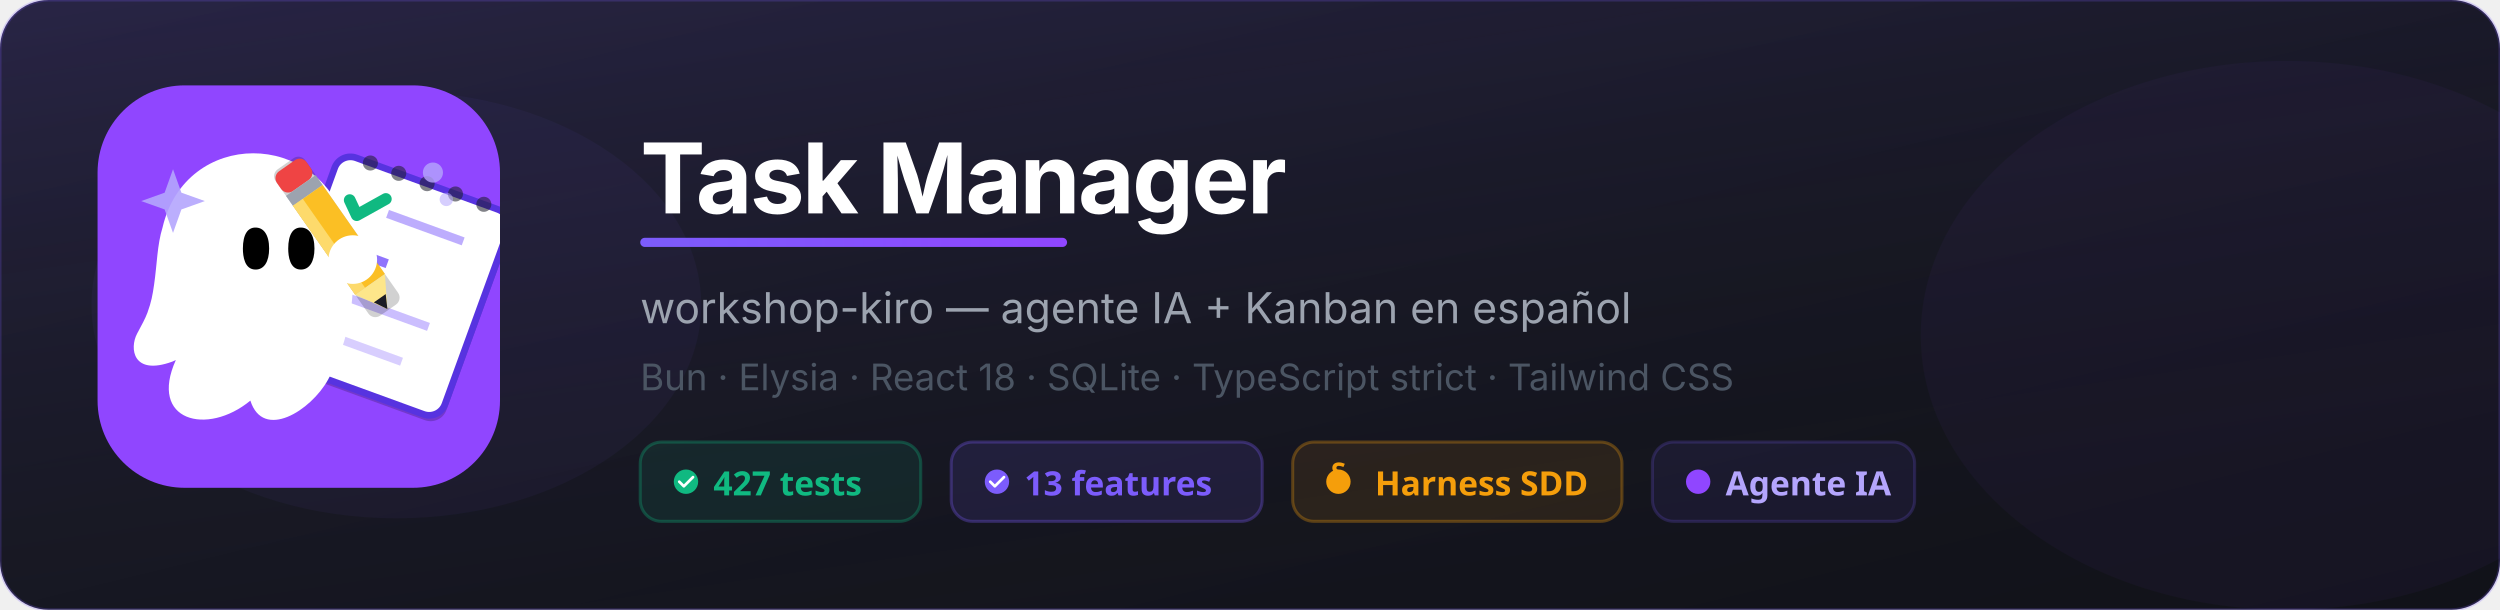
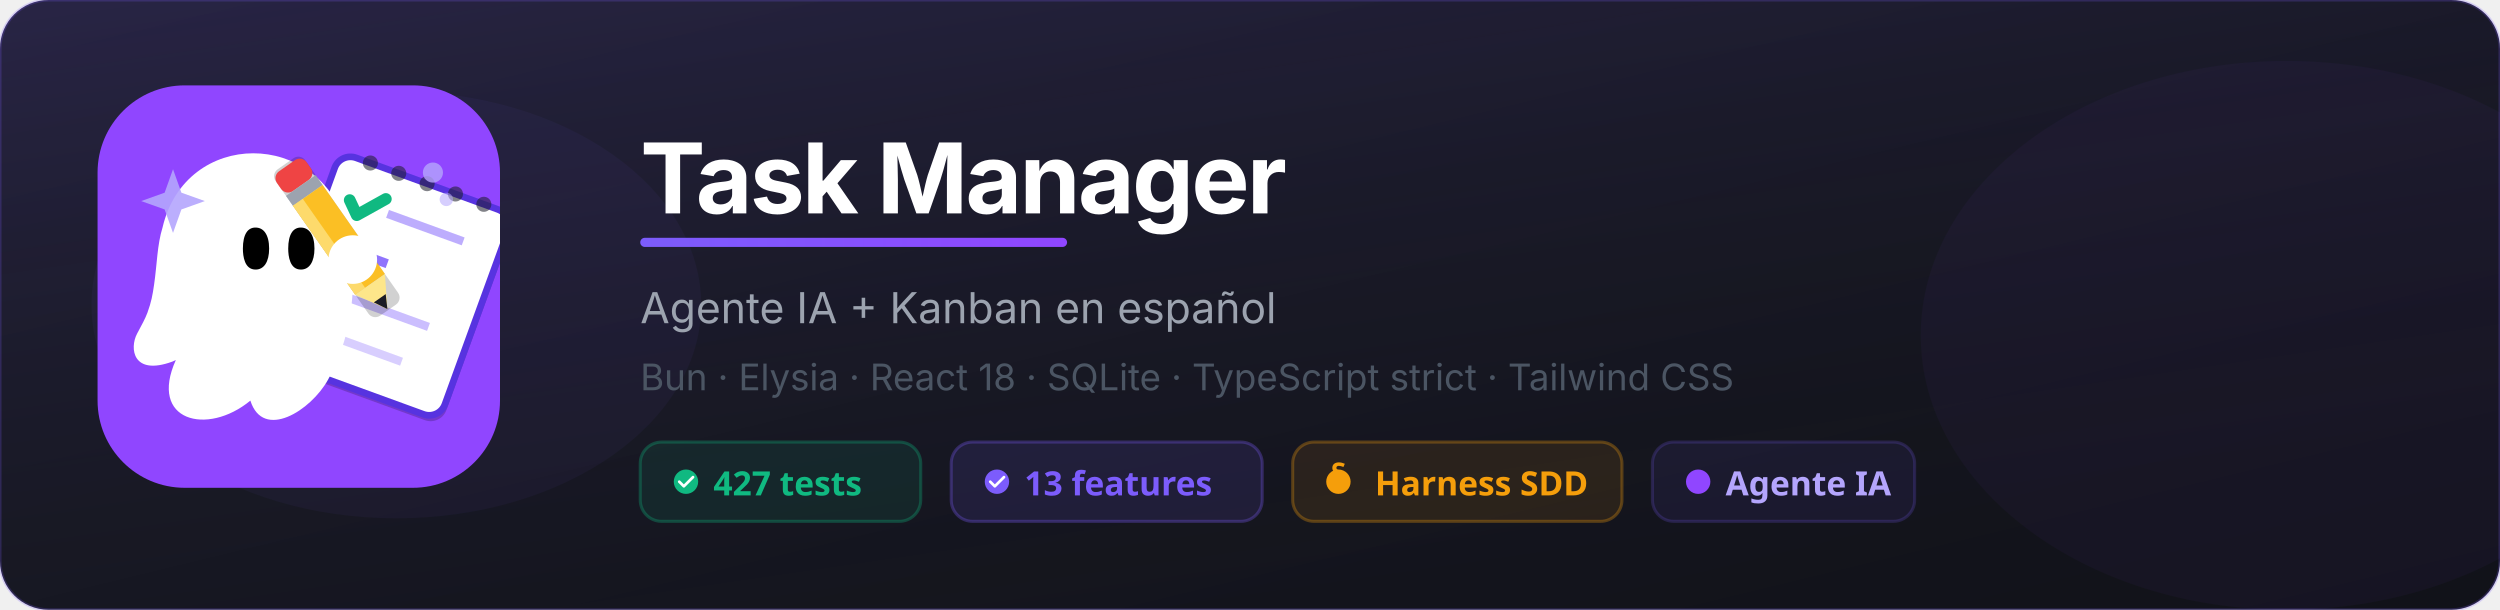
<svg xmlns="http://www.w3.org/2000/svg" viewBox="0 0 820 200" width="820" height="200" role="img" aria-label="Task Manager — workshop-kiro">
  <defs>
    <linearGradient id="g-bg" x1="0" y1="0" x2="1" y2="1" gradientUnits="objectBoundingBox">
      <stop offset="0%" stop-color="#1a1b26" />
      <stop offset="100%" stop-color="#111219" />
    </linearGradient>
    <linearGradient id="g-accent" x1="0" y1="0" x2="1" y2="0" gradientUnits="objectBoundingBox">
      <stop offset="0%" stop-color="#7c5cfc" />
      <stop offset="100%" stop-color="#9046FF" />
    </linearGradient>
    <linearGradient id="g-hero" x1="0" y1="0" x2="0.6" y2="1" gradientUnits="objectBoundingBox">
      <stop offset="0%" stop-color="#7c5cfc" stop-opacity="0.15" />
      <stop offset="100%" stop-color="#1a1b26" stop-opacity="0" />
    </linearGradient>
    <clipPath id="kiro-clip-banner">
      <path d="M18.8 0H5.2A5.2 5.2 0 000 5.2v13.6A5.2 5.2 0 005.2 24h13.6a5.2 5.2 0 005.2-5.2V5.2A5.2 5.2 0 0018.8 0z" />
    </clipPath>
  </defs>
  <rect width="820" height="200" rx="16" fill="url(#g-bg)" />
  <rect width="820" height="200" rx="16" fill="url(#g-hero)" />
  <rect width="820" height="200" rx="16" fill="none" stroke="rgba(124,92,252,0.22)" stroke-width="1" />
  <ellipse cx="130" cy="100" rx="100" ry="70" fill="#7c5cfc" opacity="0.05" />
  <ellipse cx="750" cy="110" rx="120" ry="90" fill="#9046FF" opacity="0.04" />
  <g transform="translate(32 28) scale(5.5)">
    <path d="M18.8 0H5.2A5.2 5.2 0 000 5.2v13.6A5.2 5.2 0 005.2 24h13.6a5.2 5.2 0 005.2-5.2V5.2A5.2 5.2 0 0018.8 0z" fill="#9046FF" />
    <g clip-path="url(#kiro-clip-banner)">
      <g transform="translate(17.6 11.5) rotate(20)">
        <rect x="-5.3" y="-5.7" width="11" height="13" rx="1" fill="#000" opacity="0.2" />
        <rect x="-5.5" y="-6" width="11" height="13" rx="1" fill="#ffffff" stroke="#5733e0" stroke-width="0.4" />
        <circle cx="-3.6" cy="-6" r="0.45" fill="#1a1b26" opacity="0.55" />
        <circle cx="-1.8" cy="-6" r="0.45" fill="#1a1b26" opacity="0.55" />
        <circle cx="0" cy="-6" r="0.45" fill="#1a1b26" opacity="0.55" />
        <circle cx="1.8" cy="-6" r="0.45" fill="#1a1b26" opacity="0.55" />
        <circle cx="3.6" cy="-6" r="0.45" fill="#1a1b26" opacity="0.55" />
        <path d="M-4 -3.5 l0.7 0.7 l1.3 -1.5" fill="none" stroke="#10b981" stroke-width="0.7" stroke-linecap="round" stroke-linejoin="round" />
        <line x1="-1.6" y1="-3.5" x2="3.2" y2="-3.5" stroke="#7c5cfc" stroke-width="0.5" opacity="0.5" />
        <line x1="-4" y1="-0.7" x2="-0.6" y2="-0.7" stroke="#7c5cfc" stroke-width="0.55" opacity="0.85" />
        <line x1="-4" y1="2" x2="3" y2="2" stroke="#7c5cfc" stroke-width="0.5" opacity="0.4" />
        <line x1="-4" y1="4.5" x2="2.2" y2="4.5" stroke="#7c5cfc" stroke-width="0.5" opacity="0.3" />
      </g>
      <g transform="translate(-3.3 0)">
        <path d="M7.97 16.376c-1.644 3.642 1.86 4.556 4.443 2.424.76 2.39 3.608.607 4.631-1.247 2.251-4.084 1.342-8.249 1.108-9.108-1.6-5.859-9.6-5.869-10.976.03-.323 1.033-.328 2.206-.507 3.423-.09.617-.16 1.009-.393 1.655-.139.373-.323.7-.62 1.257-.458.865-.264 2.53 2.101 1.665l.224-.1h-.01l-.001.001z" fill="#ffffff" />
        <path d="M12.722 10.985c-.656 0-.755-.785-.755-1.252 0-.423.074-.756.218-.97a.61.61 0 01.537-.283c.229 0 .428.095.567.289.159.218.243.55.243.964 0 .785-.303 1.252-.805 1.252h-.005z" fill="#000000" />
        <path d="M15.425 10.985c-.656 0-.755-.785-.755-1.252 0-.423.074-.756.219-.97a.61.61 0 01.536-.283c.229 0 .428.095.567.289.159.218.243.55.243.964 0 .785-.303 1.252-.805 1.252h-.005z" fill="#000000" />
      </g>
      <g transform="translate(6.3 -2.8)">
        <g transform="translate(8.3 12.31) rotate(-35) scale(0.72)">
          <rect x="-1.5" y="-8.2" width="3" height="14.8" rx="0.7" fill="#000" opacity="0.18" />
          <rect x="-1.5" y="-8" width="3" height="2" rx="0.7" fill="#ef4444" />
          <rect x="-1.5" y="-6" width="3" height="1" fill="#9ca3af" />
          <rect x="-1.5" y="-5" width="3" height="9" fill="#fbbf24" />
          <rect x="-1.5" y="-5" width="1" height="9" fill="#fde68a" opacity="0.7" />
          <polygon points="-1.5,4 1.5,4 0,6.5" fill="#fde68a" />
          <polygon points="-0.6,5.4 0.6,5.4 0,6.5" fill="#1a1b26" />
        </g>
        <circle cx="8.92" cy="13.19" r="1.45" fill="#ffffff" />
      </g>
      <path d="M4.5 5 L5 6.4 L6.4 6.9 L5 7.4 L4.5 8.8 L4 7.4 L2.6 6.9 L4 6.4 Z" fill="#b4a5fd" opacity="0.9" />
      <circle cx="20" cy="5.2" r="0.6" fill="#b4a5fd" opacity="0.8" />
      <circle cx="20.8" cy="6.8" r="0.4" fill="#b4a5fd" opacity="0.55" />
    </g>
  </g>
  <text x="210" y="70" font-family="system-ui,-apple-system,BlinkMacSystemFont,'Segoe UI',sans-serif" font-size="32" font-weight="700" fill="#ffffff" letter-spacing="-0.8">Task Manager</text>
  <rect x="210" y="78" width="140" height="3" rx="1.5" fill="url(#g-accent)" />
-   <text x="210" y="106" font-family="system-ui,-apple-system,sans-serif" font-size="14" fill="#9ca3af">workshop-kiro — agente IA + Kanban en español</text>
+   <text x="210" y="106" font-family="system-ui,-apple-system,sans-serif" font-size="14" fill="#9ca3af">Agente IA + Kanban en español</text>
  <text x="210" y="128" font-family="system-ui,-apple-system,sans-serif" font-size="12" fill="#4b5563">Bun · Elysia · React 18 · SQLite · TypeScript strict · Tailwind CSS</text>
  <rect x="210" y="145" width="92" height="26" rx="7" fill="rgba(16,185,129,0.1)" stroke="rgba(16,185,129,0.3)" stroke-width="1" />
  <circle cx="225" cy="158" r="4" fill="#10b981" />
  <path d="M222.8 158 l1.5 1.5 l3-3" stroke="#fff" stroke-width="0.9" stroke-linecap="round" stroke-linejoin="round" fill="none" />
  <text x="234" y="162.5" font-family="system-ui,sans-serif" font-size="11" fill="#10b981" font-weight="600">427 tests</text>
  <rect x="312" y="145" width="102" height="26" rx="7" fill="rgba(124,92,252,0.12)" stroke="rgba(124,92,252,0.3)" stroke-width="1" />
  <circle cx="327" cy="158" r="4" fill="#7c5cfc" />
  <path d="M324.8 158 l1.5 1.5 l3-3" stroke="#fff" stroke-width="0.9" stroke-linecap="round" stroke-linejoin="round" fill="none" />
  <text x="336" y="162.5" font-family="system-ui,sans-serif" font-size="11" fill="#7c5cfc" font-weight="600">13 features</text>
  <rect x="424" y="145" width="108" height="26" rx="7" fill="rgba(245,158,11,0.1)" stroke="rgba(245,158,11,0.3)" stroke-width="1" />
  <circle cx="439" cy="158" r="4" fill="#f59e0b" />
  <text x="423" y="155" font-family="system-ui,sans-serif" font-size="9" fill="#f59e0b" font-weight="700" text-anchor="middle" dominant-baseline="middle">
    <tspan x="439">S</tspan>
  </text>
  <text x="451" y="162.5" font-family="system-ui,sans-serif" font-size="11" fill="#f59e0b" font-weight="600">Harness SDD</text>
  <rect x="542" y="145" width="86" height="26" rx="7" fill="rgba(124,92,252,0.08)" stroke="rgba(124,92,252,0.2)" stroke-width="1" />
  <circle cx="557" cy="158" r="4" fill="#9046FF" />
  <text x="566" y="162.5" font-family="system-ui,sans-serif" font-size="11" fill="#b4a5fd" font-weight="600">Agente IA</text>
</svg>
